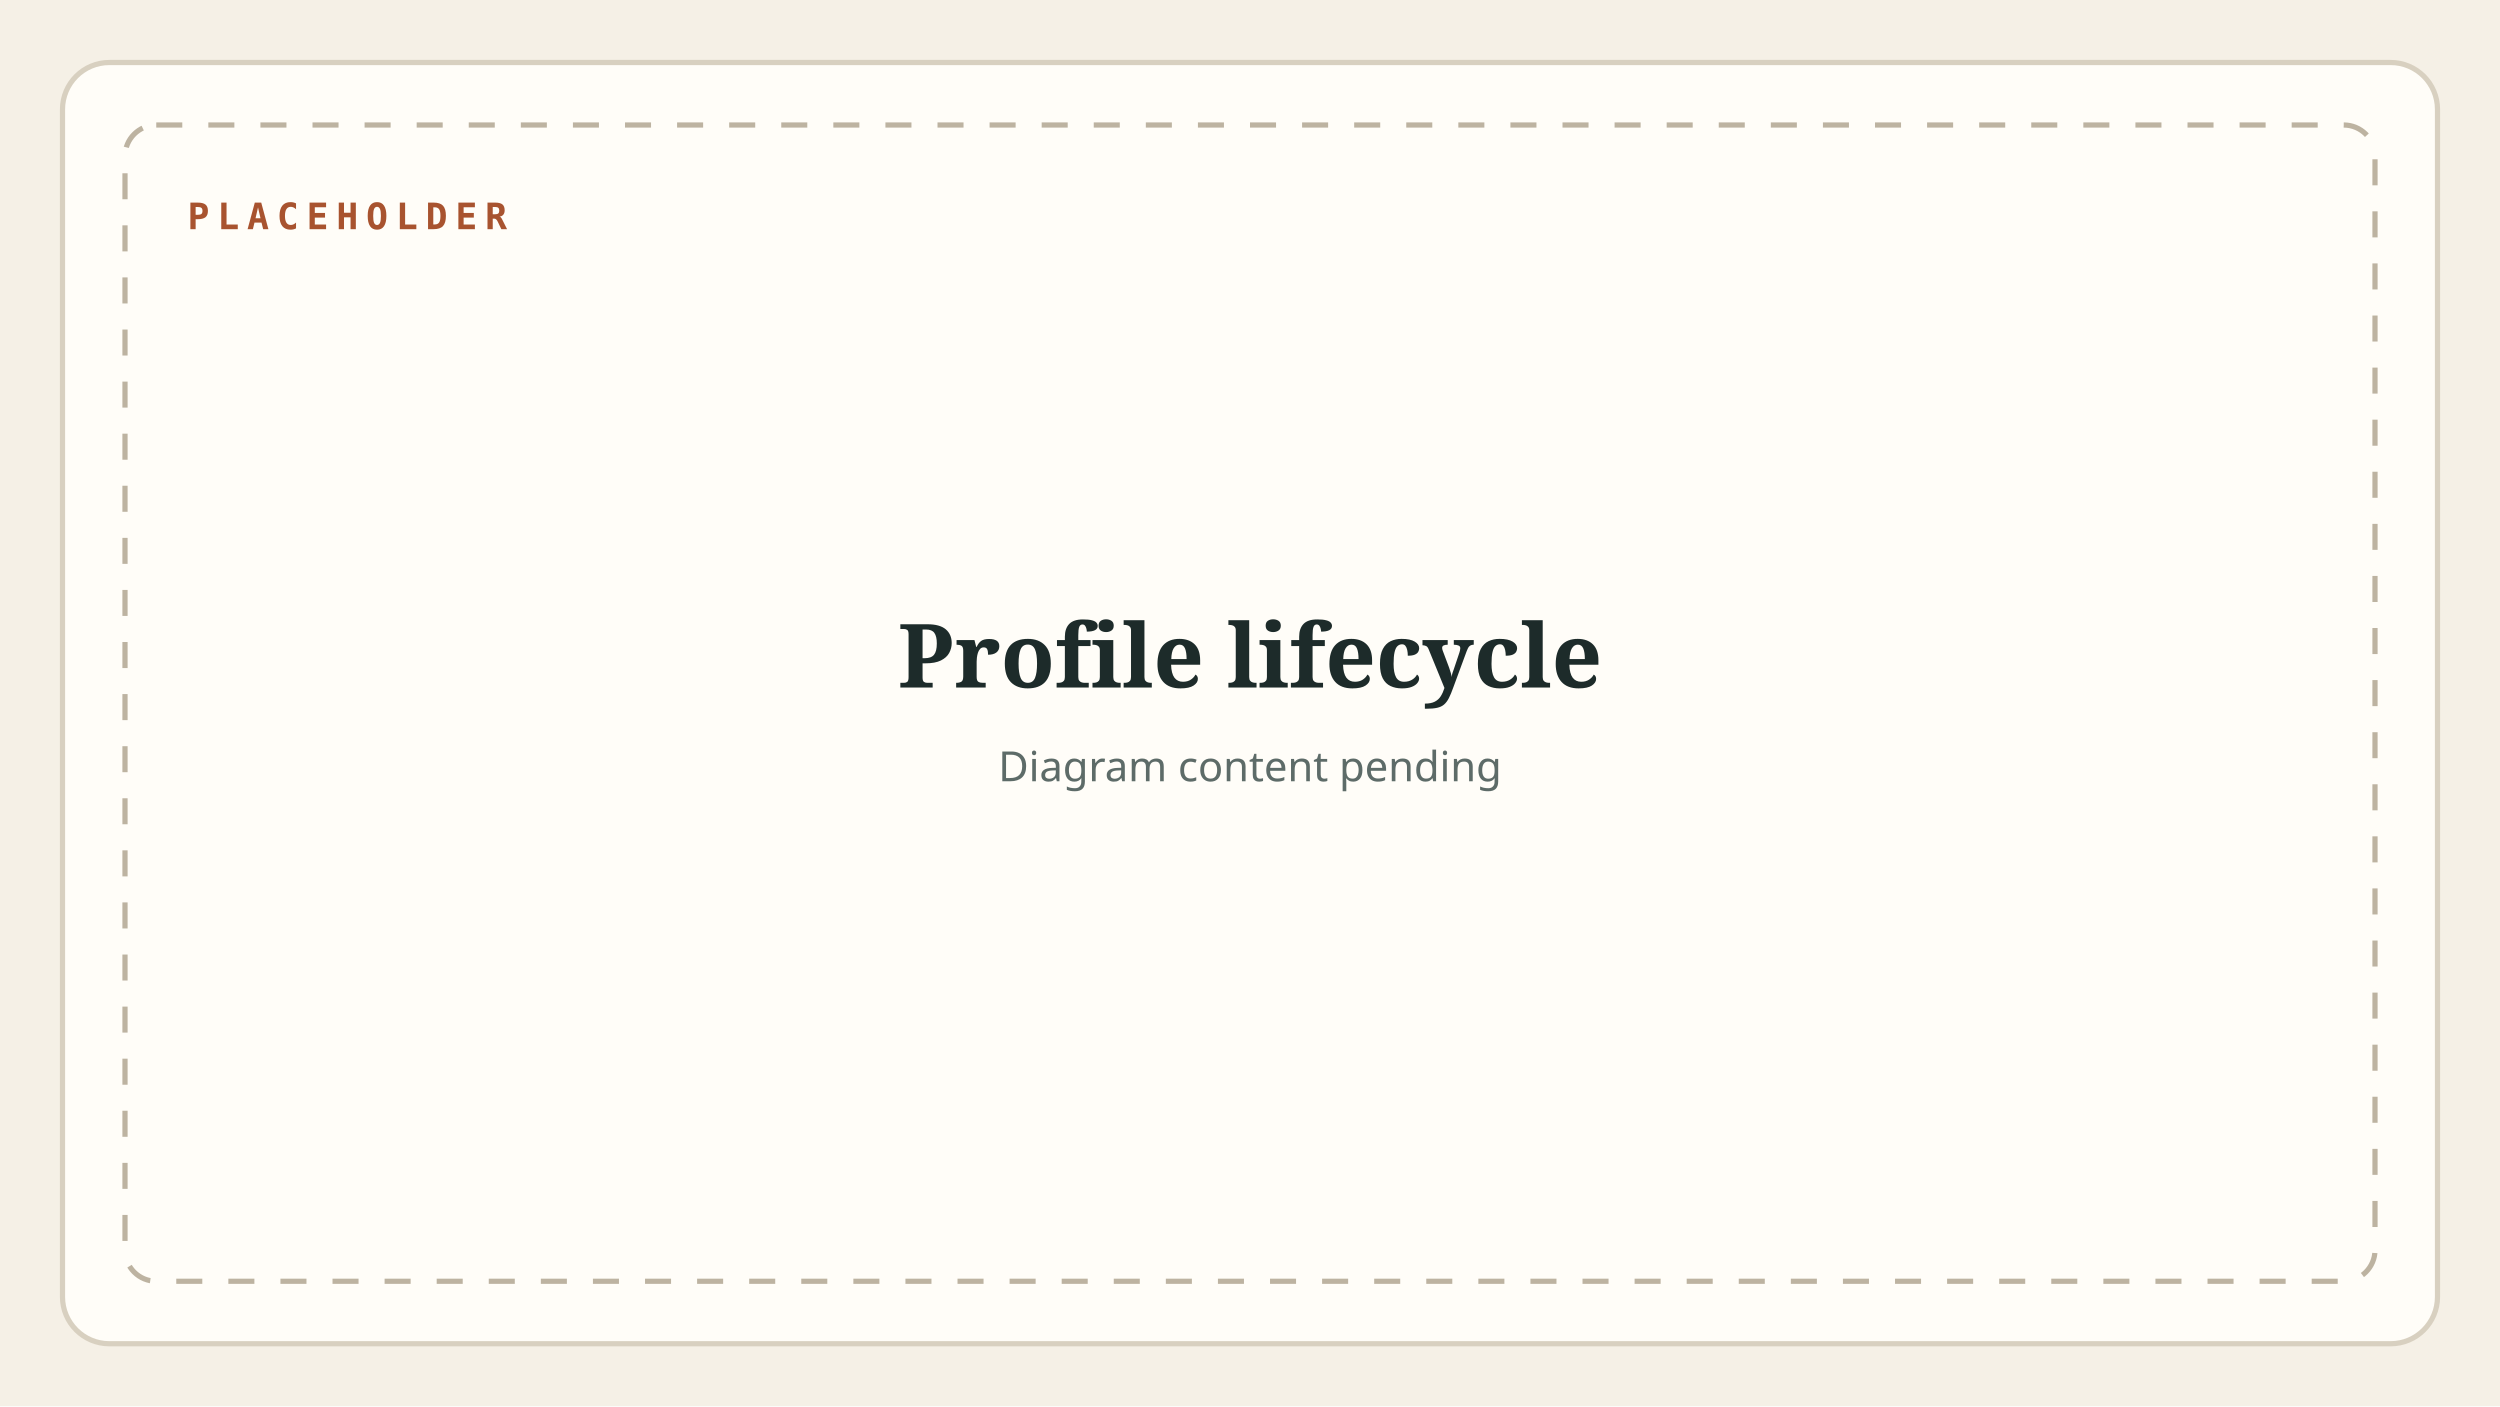
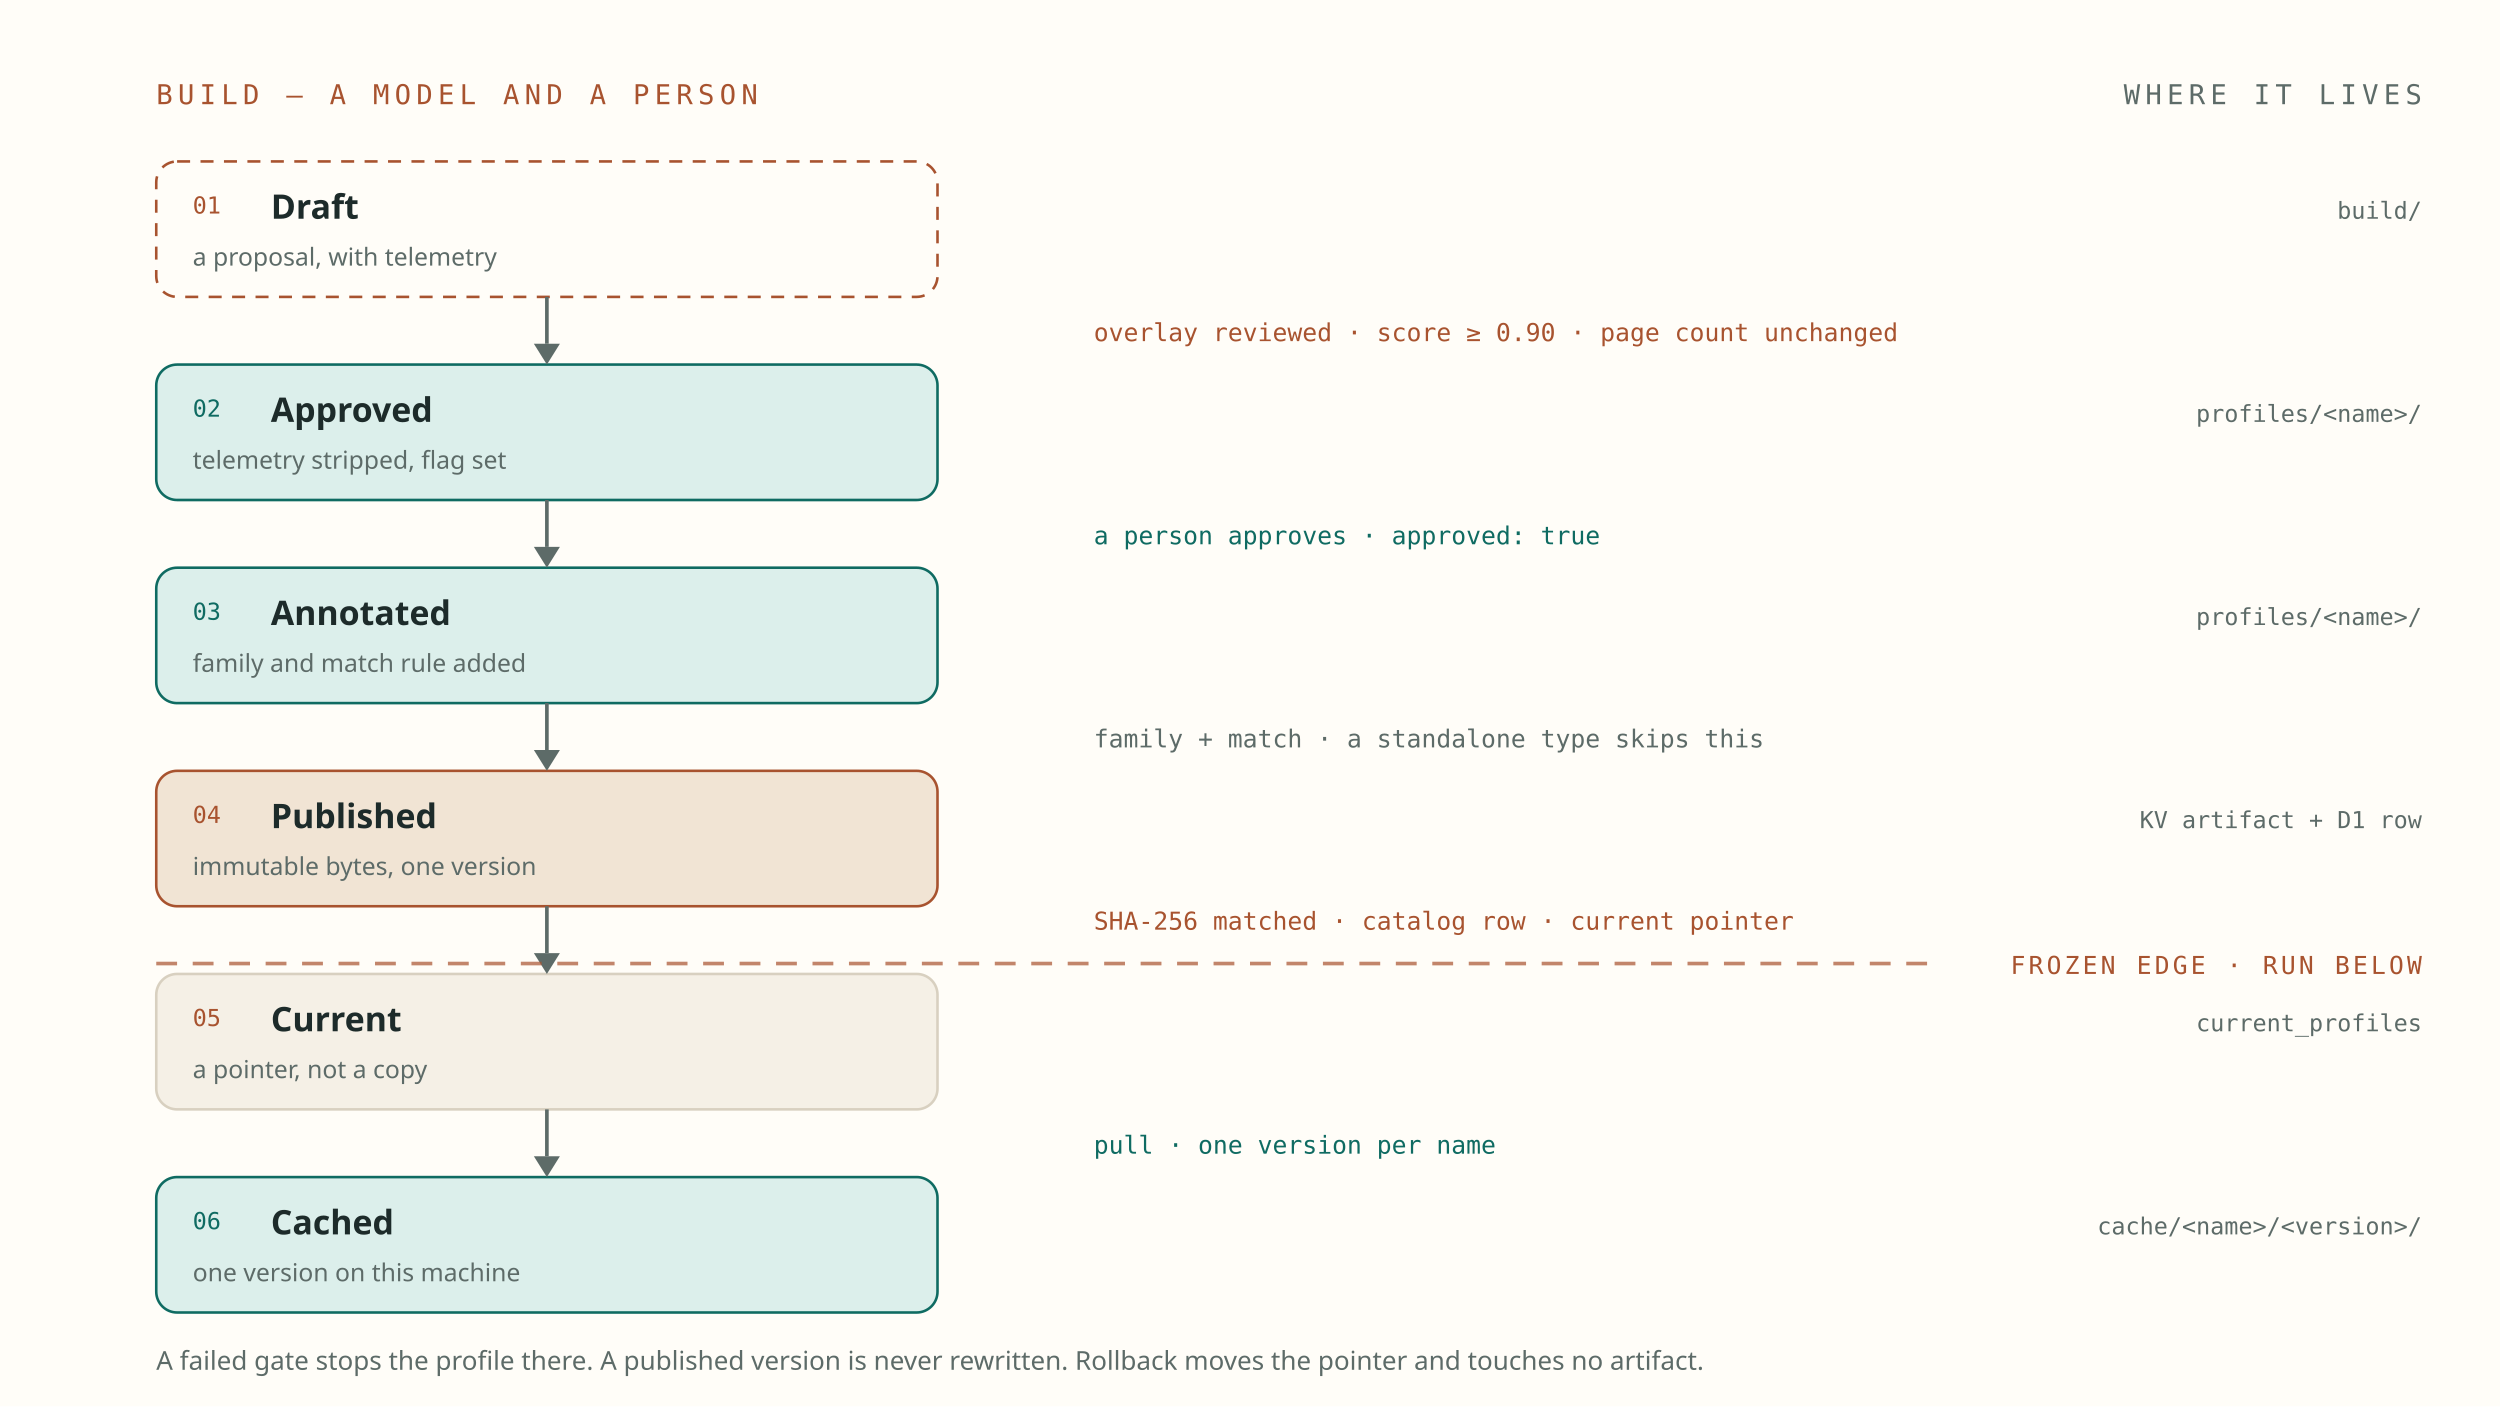
- <svg xmlns="http://www.w3.org/2000/svg" viewBox="0 0 960 540" role="img" aria-labelledby="title desc">
-   <rect width="960" height="540" fill="#f5f0e6" />
-   <rect x="24" y="24" width="912" height="492" rx="18" fill="#fffdf8" stroke="#d8d0c0" stroke-width="2" />
-   <rect x="48" y="48" width="864" height="444" rx="12" fill="none" stroke="#bdb3a1" stroke-width="2" stroke-dasharray="10 10" />
-   <text x="72" y="88" fill="#a8532f" font-family="ui-monospace, Consolas, monospace" font-size="14" font-weight="700" letter-spacing="3">PLACEHOLDER</text>
-   <text x="480" y="264" text-anchor="middle" fill="#1d2b2a" font-family="Georgia, serif" font-size="34" font-weight="700">Profile lifecycle</text>
-   <text x="480" y="300" text-anchor="middle" fill="#5d6b68" font-family="system-ui, sans-serif" font-size="16">Diagram content pending</text>
+ <svg xmlns="http://www.w3.org/2000/svg" viewBox="0 0 960 540" width="960" height="540" role="img" aria-labelledby="life-title life-desc">
+   <rect width="960" height="540" fill="#fffdf8" />
+   <text x="60" y="40" font-family="ui-monospace, Consolas, monospace" font-size="10.5" letter-spacing="2" fill="#a8532f">BUILD — A MODEL AND A PERSON</text>
+   <text x="930" y="40" text-anchor="end" font-family="ui-monospace, Consolas, monospace" font-size="10.5" letter-spacing="2" fill="#5d6b68">WHERE IT LIVES</text>
+   <rect x="60" y="62" width="300" height="52" rx="8" fill="#fffdf8" stroke="#a8532f" stroke-dasharray="5 4" />
+   <text x="74" y="82" font-family="ui-monospace, Consolas, monospace" font-size="9" fill="#a8532f">01</text>
+   <text x="104" y="84" font-family="system-ui, sans-serif" font-size="13" font-weight="600" fill="#1d2b2a">Draft</text>
+   <text x="74" y="102" font-family="system-ui, sans-serif" font-size="9.5" fill="#5d6b68">a proposal, with telemetry</text>
+   <rect x="60" y="140" width="300" height="52" rx="8" fill="#dcefeb" stroke="#0f6b62" />
+   <text x="74" y="160" font-family="ui-monospace, Consolas, monospace" font-size="9" fill="#0f6b62">02</text>
+   <text x="104" y="162" font-family="system-ui, sans-serif" font-size="13" font-weight="600" fill="#1d2b2a">Approved</text>
+   <text x="74" y="180" font-family="system-ui, sans-serif" font-size="9.5" fill="#5d6b68">telemetry stripped, flag set</text>
+   <rect x="60" y="218" width="300" height="52" rx="8" fill="#dcefeb" stroke="#0f6b62" />
+   <text x="74" y="238" font-family="ui-monospace, Consolas, monospace" font-size="9" fill="#0f6b62">03</text>
+   <text x="104" y="240" font-family="system-ui, sans-serif" font-size="13" font-weight="600" fill="#1d2b2a">Annotated</text>
+   <text x="74" y="258" font-family="system-ui, sans-serif" font-size="9.5" fill="#5d6b68">family and match rule added</text>
+   <rect x="60" y="296" width="300" height="52" rx="8" fill="#f1e4d4" stroke="#a8532f" />
+   <text x="74" y="316" font-family="ui-monospace, Consolas, monospace" font-size="9" fill="#a8532f">04</text>
+   <text x="104" y="318" font-family="system-ui, sans-serif" font-size="13" font-weight="600" fill="#1d2b2a">Published</text>
+   <text x="74" y="336" font-family="system-ui, sans-serif" font-size="9.5" fill="#5d6b68">immutable bytes, one version</text>
+   <rect x="60" y="374" width="300" height="52" rx="8" fill="#f5f0e6" stroke="#d8d0c0" />
+   <text x="74" y="394" font-family="ui-monospace, Consolas, monospace" font-size="9" fill="#a8532f">05</text>
+   <text x="104" y="396" font-family="system-ui, sans-serif" font-size="13" font-weight="600" fill="#1d2b2a">Current</text>
+   <text x="74" y="414" font-family="system-ui, sans-serif" font-size="9.5" fill="#5d6b68">a pointer, not a copy</text>
+   <rect x="60" y="452" width="300" height="52" rx="8" fill="#dcefeb" stroke="#0f6b62" />
+   <text x="74" y="472" font-family="ui-monospace, Consolas, monospace" font-size="9" fill="#0f6b62">06</text>
+   <text x="104" y="474" font-family="system-ui, sans-serif" font-size="13" font-weight="600" fill="#1d2b2a">Cached</text>
+   <text x="74" y="492" font-family="system-ui, sans-serif" font-size="9.5" fill="#5d6b68">one version on this machine</text>
+   <line x1="210" y1="114" x2="210" y2="132" stroke="#5d6b68" stroke-width="1.4" />
+   <path d="M 210 140 L 205 132 L 215 132 Z" fill="#5d6b68" />
+   <line x1="210" y1="192" x2="210" y2="210" stroke="#5d6b68" stroke-width="1.4" />
+   <path d="M 210 218 L 205 210 L 215 210 Z" fill="#5d6b68" />
+   <line x1="210" y1="270" x2="210" y2="288" stroke="#5d6b68" stroke-width="1.4" />
+   <path d="M 210 296 L 205 288 L 215 288 Z" fill="#5d6b68" />
+   <line x1="210" y1="348" x2="210" y2="366" stroke="#5d6b68" stroke-width="1.4" />
+   <path d="M 210 374 L 205 366 L 215 366 Z" fill="#5d6b68" />
+   <line x1="210" y1="426" x2="210" y2="444" stroke="#5d6b68" stroke-width="1.4" />
+   <path d="M 210 452 L 205 444 L 215 444 Z" fill="#5d6b68" />
+   <text x="420" y="131" font-family="ui-monospace, Consolas, monospace" font-size="9.5" fill="#a8532f">overlay reviewed · score ≥ 0.90 · page count unchanged</text>
+   <text x="420" y="209" font-family="ui-monospace, Consolas, monospace" font-size="9.5" fill="#0f6b62">a person approves · approved: true</text>
+   <text x="420" y="287" font-family="ui-monospace, Consolas, monospace" font-size="9.5" fill="#5d6b68">family + match · a standalone type skips this</text>
+   <text x="420" y="357" font-family="ui-monospace, Consolas, monospace" font-size="9.5" fill="#a8532f">SHA-256 matched · catalog row · current pointer</text>
+   <text x="420" y="443" font-family="ui-monospace, Consolas, monospace" font-size="9.5" fill="#0f6b62">pull · one version per name</text>
+   <line x1="60" y1="370" x2="930" y2="370" stroke="#a8532f" stroke-width="1.4" stroke-dasharray="8 6" opacity="0.7" />
+   <rect x="742" y="362" width="188" height="16" fill="#fffdf8" />
+   <text x="930" y="374" text-anchor="end" font-family="ui-monospace, Consolas, monospace" font-size="9.5" letter-spacing="1.2" fill="#a8532f">FROZEN EDGE · RUN BELOW</text>
+   <text x="930" y="84" text-anchor="end" font-family="ui-monospace, Consolas, monospace" font-size="9" fill="#5d6b68">build/</text>
+   <text x="930" y="162" text-anchor="end" font-family="ui-monospace, Consolas, monospace" font-size="9" fill="#5d6b68">profiles/&lt;name&gt;/</text>
+   <text x="930" y="240" text-anchor="end" font-family="ui-monospace, Consolas, monospace" font-size="9" fill="#5d6b68">profiles/&lt;name&gt;/</text>
+   <text x="930" y="318" text-anchor="end" font-family="ui-monospace, Consolas, monospace" font-size="9" fill="#5d6b68">KV artifact + D1 row</text>
+   <text x="930" y="396" text-anchor="end" font-family="ui-monospace, Consolas, monospace" font-size="9" fill="#5d6b68">current_profiles</text>
+   <text x="930" y="474" text-anchor="end" font-family="ui-monospace, Consolas, monospace" font-size="9" fill="#5d6b68">cache/&lt;name&gt;/&lt;version&gt;/</text>
+   <text x="60" y="526" font-family="system-ui, sans-serif" font-size="10" fill="#5d6b68">A failed gate stops the profile there. A published version is never rewritten. Rollback moves the pointer and touches no artifact.</text>
</svg>
